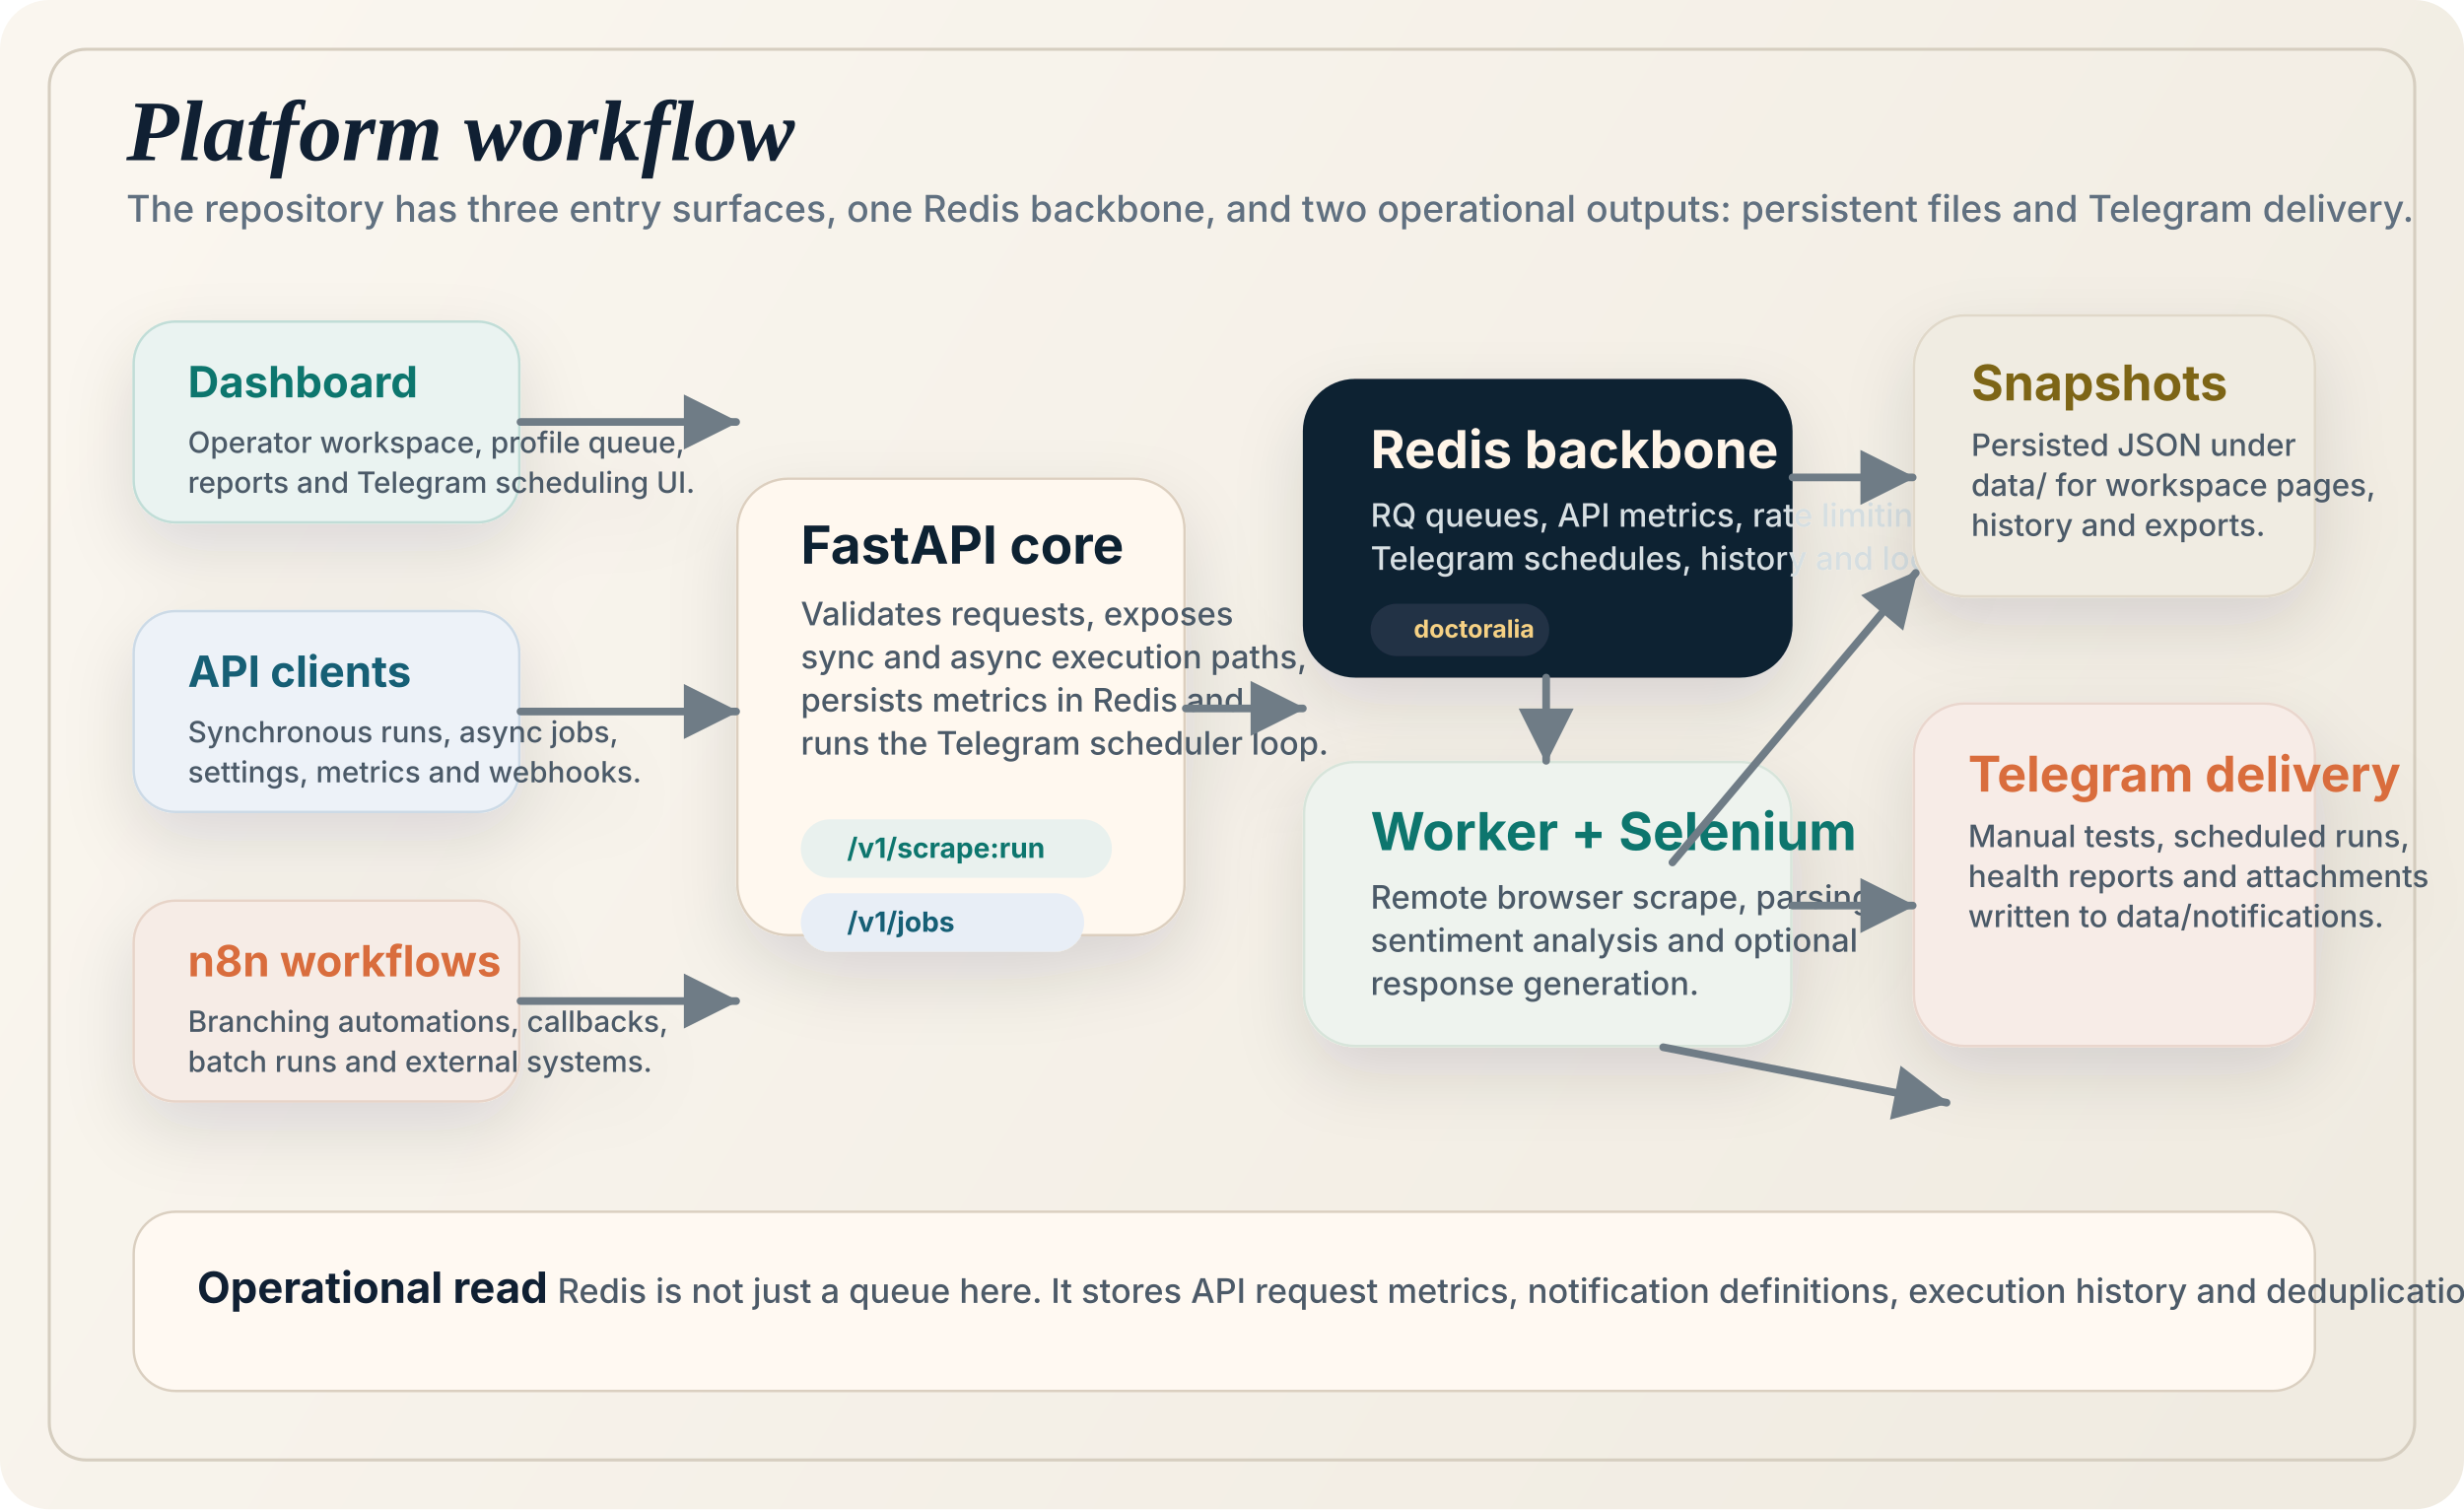
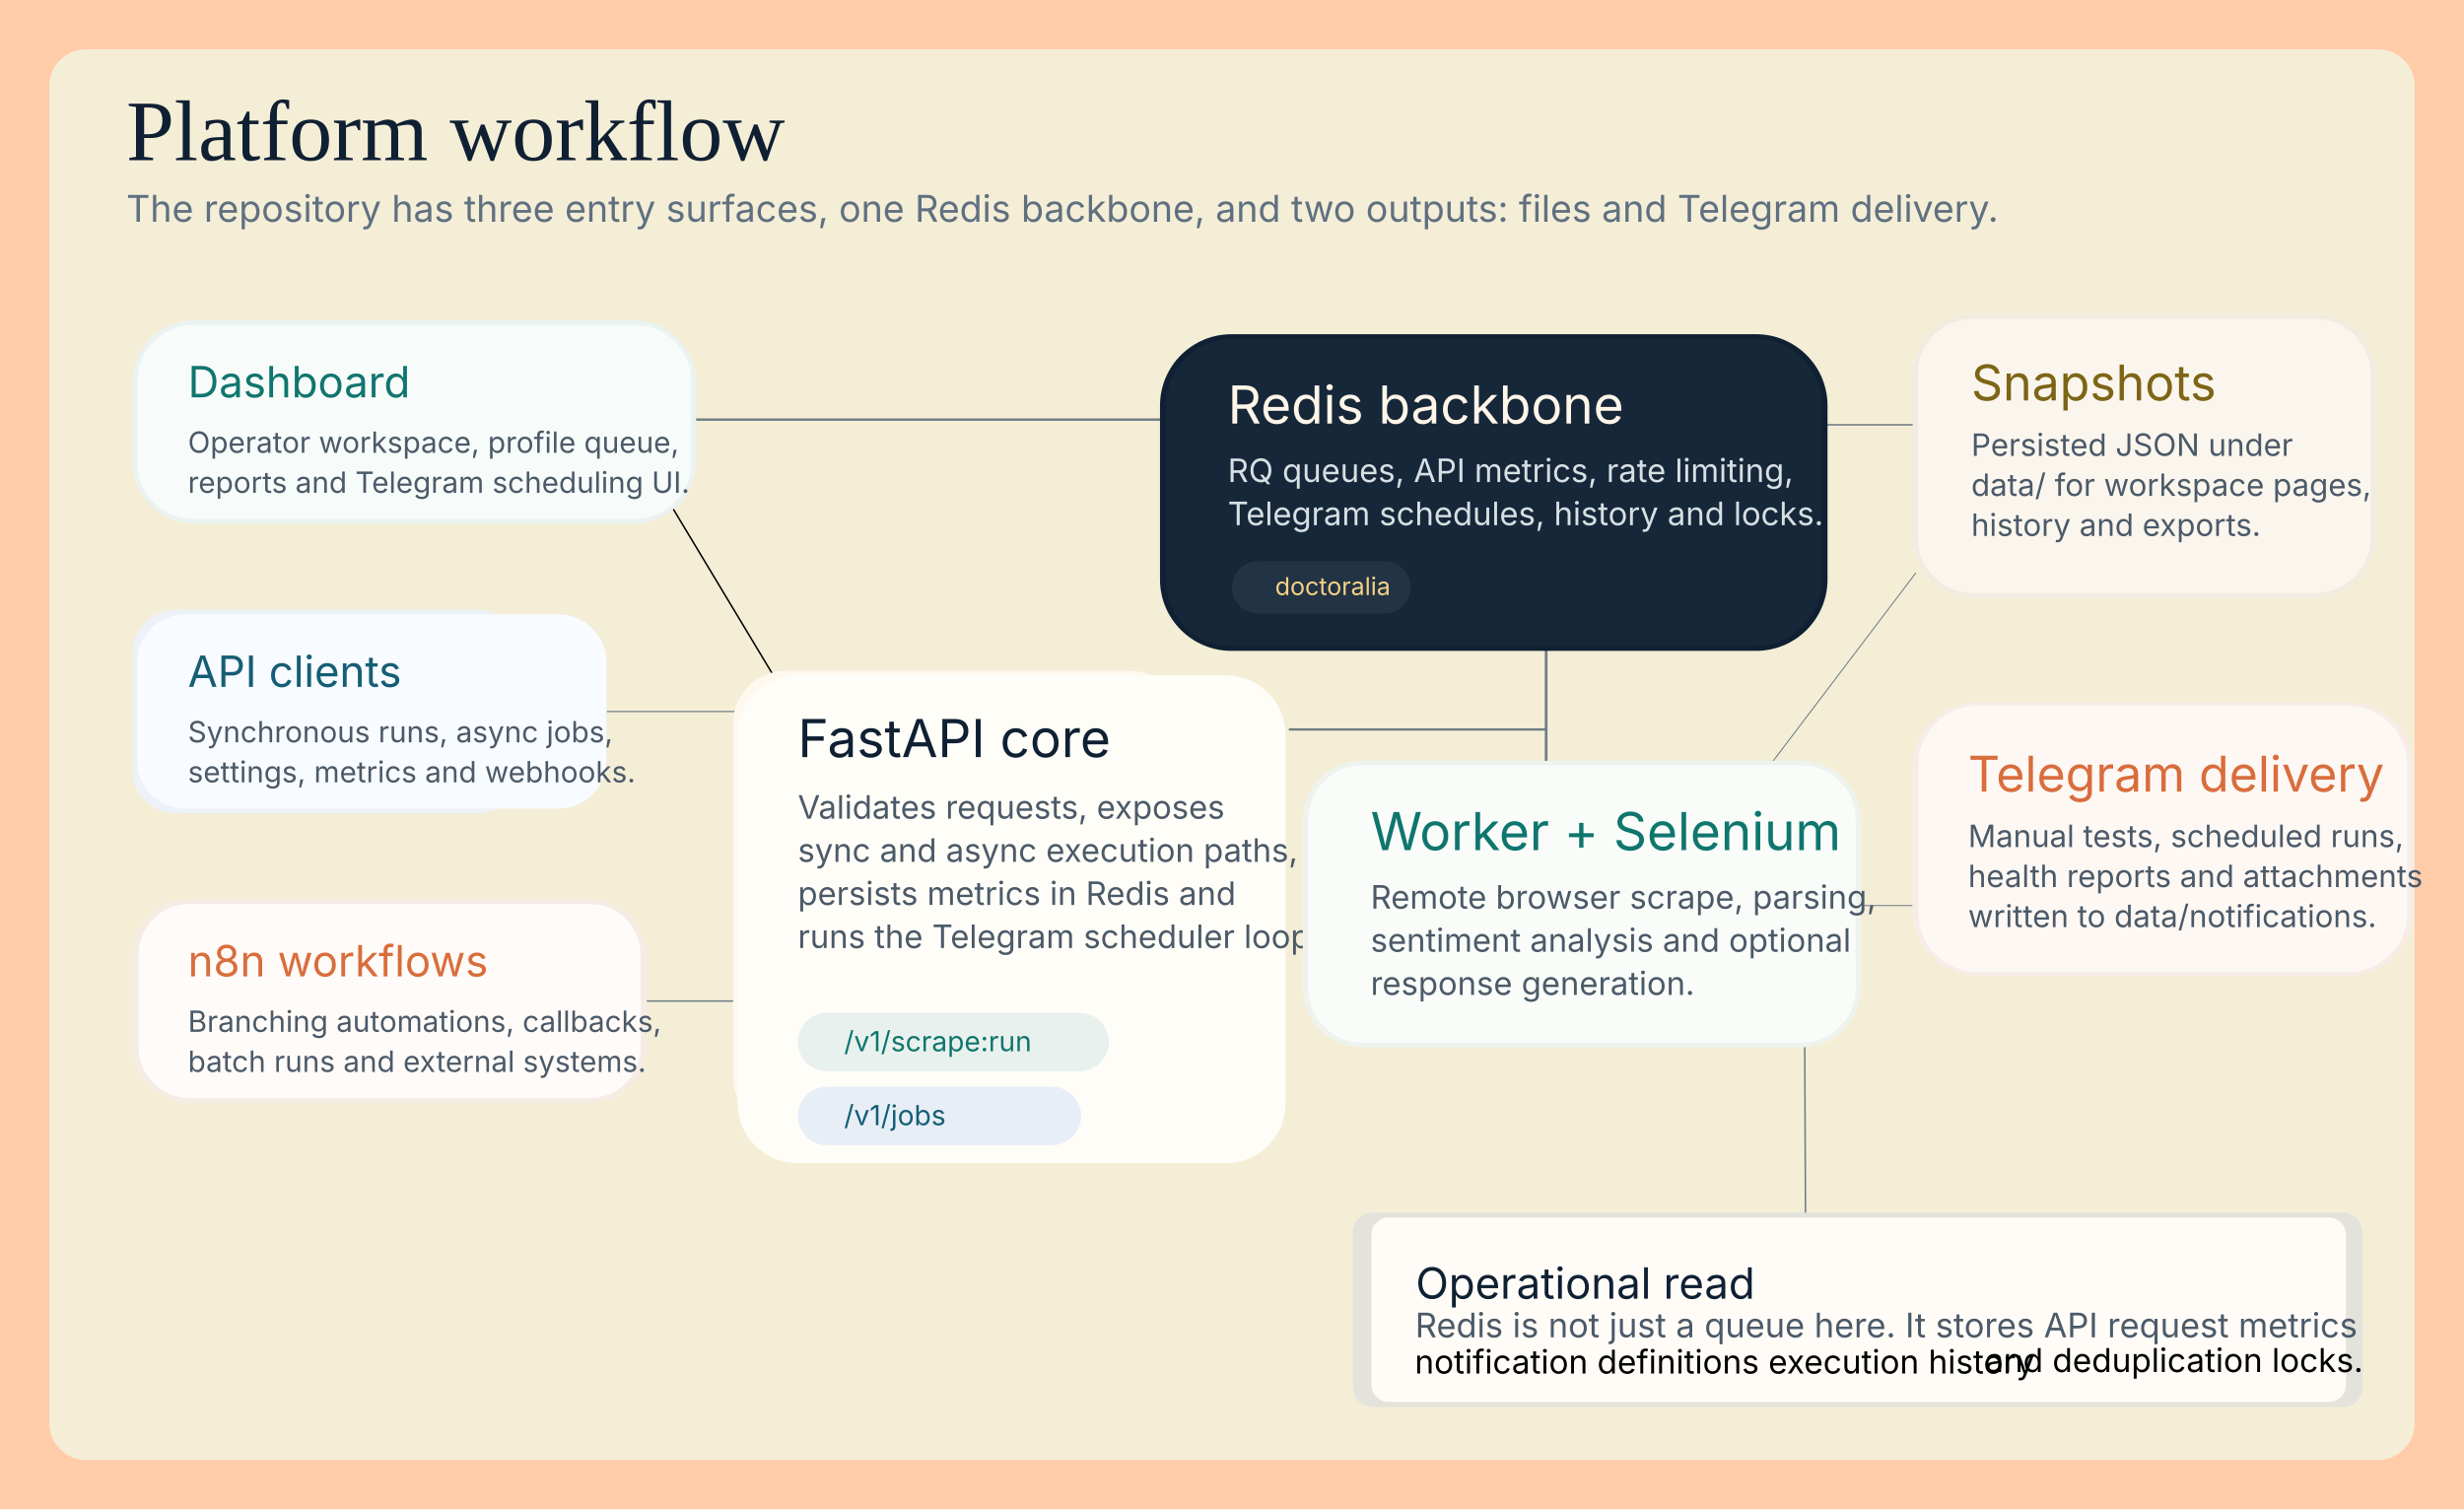
- <svg xmlns="http://www.w3.org/2000/svg" width="1600" height="980" viewBox="0 0 1600 980" fill="none" role="img" aria-labelledby="platformTitle platformDesc">
-   <defs>
-     <linearGradient id="platformBg" x1="98" y1="82" x2="1490" y2="922" gradientUnits="userSpaceOnUse">
-       <stop stop-color="#FAF6EF" />
-       <stop offset="1" stop-color="#F0EBE1" />
-     </linearGradient>
-     <filter id="platformShadow" x="0" y="0" width="1600" height="980" filterUnits="userSpaceOnUse" color-interpolation-filters="sRGB">
-       <feDropShadow dx="0" dy="18" stdDeviation="22" flood-color="#102033" flood-opacity="0.12" />
-     </filter>
-     <marker id="platformArrow" viewBox="0 0 14 14" refX="11.5" refY="7" markerWidth="10" markerHeight="10" orient="auto-start-reverse">
-       <path d="M2 2L12 7L2 12V2Z" fill="#6F7C86" />
-     </marker>
-   </defs>
-   <rect width="1600" height="980" rx="32" fill="url(#platformBg)" />
-   <rect x="32" y="32" width="1536" height="916" rx="24" stroke="#D6CEC0" stroke-width="2" />
-   <text x="82" y="104" fill="#102033" font-family="Georgia, 'Times New Roman', serif" font-size="56" font-style="italic" font-weight="700">Platform workflow</text>
-   <text x="82" y="144" fill="#607080" font-family="system-ui, -apple-system, BlinkMacSystemFont, 'Segoe UI', sans-serif" font-size="24" font-weight="500">The repository has three entry surfaces, one Redis backbone, and two operational outputs: persistent files and Telegram delivery.</text>
-   <g filter="url(#platformShadow)">
-     <rect x="86" y="208" width="252" height="132" rx="28" fill="#EAF3F1" />
-     <rect x="86.8" y="208.8" width="250.4" height="130.4" rx="27.2" stroke="#C1DDD7" stroke-width="1.6" />
-     <text x="122" y="258" fill="#0F766E" font-family="system-ui, -apple-system, BlinkMacSystemFont, 'Segoe UI', sans-serif" font-size="28" font-weight="700">Dashboard</text>
-     <text x="122" y="294" fill="#4C5A68" font-family="system-ui, -apple-system, BlinkMacSystemFont, 'Segoe UI', sans-serif" font-size="19" font-weight="500">Operator workspace, profile queue,</text>
-     <text x="122" y="320" fill="#4C5A68" font-family="system-ui, -apple-system, BlinkMacSystemFont, 'Segoe UI', sans-serif" font-size="19" font-weight="500">reports and Telegram scheduling UI.</text>
-     <rect x="86" y="396" width="252" height="132" rx="28" fill="#EDF2F8" />
-     <rect x="86.8" y="396.8" width="250.4" height="130.4" rx="27.2" stroke="#CCDAE6" stroke-width="1.6" />
-     <text x="122" y="446" fill="#155E75" font-family="system-ui, -apple-system, BlinkMacSystemFont, 'Segoe UI', sans-serif" font-size="28" font-weight="700">API clients</text>
-     <text x="122" y="482" fill="#4C5A68" font-family="system-ui, -apple-system, BlinkMacSystemFont, 'Segoe UI', sans-serif" font-size="19" font-weight="500">Synchronous runs, async jobs,</text>
-     <text x="122" y="508" fill="#4C5A68" font-family="system-ui, -apple-system, BlinkMacSystemFont, 'Segoe UI', sans-serif" font-size="19" font-weight="500">settings, metrics and webhooks.</text>
-     <rect x="86" y="584" width="252" height="132" rx="28" fill="#F6ECE6" />
-     <rect x="86.8" y="584.8" width="250.4" height="130.4" rx="27.2" stroke="#E7D4C8" stroke-width="1.6" />
-     <text x="122" y="634" fill="#D96D3C" font-family="system-ui, -apple-system, BlinkMacSystemFont, 'Segoe UI', sans-serif" font-size="28" font-weight="700">n8n workflows</text>
-     <text x="122" y="670" fill="#4C5A68" font-family="system-ui, -apple-system, BlinkMacSystemFont, 'Segoe UI', sans-serif" font-size="19" font-weight="500">Branching automations, callbacks,</text>
-     <text x="122" y="696" fill="#4C5A68" font-family="system-ui, -apple-system, BlinkMacSystemFont, 'Segoe UI', sans-serif" font-size="19" font-weight="500">batch runs and external systems.</text>
+ <svg xmlns="http://www.w3.org/2000/svg" width="1600" height="980" viewBox="0 0 1600 980" role="img" aria-label="Doctoralia Scrapper platform workflow" version="1.1" id="svg45">
+   <defs id="defs45" />
+   <g id="g54">
+     <rect width="1600" height="980" fill="#F5EFE5" id="rect1" style="fill:#ffccaa" />
+     <rect x="32" y="32" width="1536" height="916" rx="24" fill="#FBF7F0" id="rect2" style="fill:#f4eed7" />
+     <text x="82" y="104" fill="#102033" font-family="Georgia, Times New Roman, serif" font-size="56" id="text2">Platform workflow</text>
+     <text x="82" y="144" fill="#607080" font-family="system-ui, -apple-system, BlinkMacSystemFont, Segoe UI, sans-serif" font-size="24" id="text3">The repository has three entry surfaces, one Redis backbone, and two outputs: files and Telegram delivery.</text>
  </g>
-   <g filter="url(#platformShadow)">
-     <rect x="478" y="310" width="292" height="298" rx="34" fill="#FFF8EF" />
-     <rect x="478.8" y="310.8" width="290.4" height="296.4" rx="33.2" stroke="#DCCFBF" stroke-width="1.6" />
-     <text x="520" y="366" fill="#102033" font-family="system-ui, -apple-system, BlinkMacSystemFont, 'Segoe UI', sans-serif" font-size="34" font-weight="700">FastAPI core</text>
-     <text x="520" y="406" fill="#4C5A68" font-family="system-ui, -apple-system, BlinkMacSystemFont, 'Segoe UI', sans-serif" font-size="21" font-weight="500">Validates requests, exposes</text>
-     <text x="520" y="434" fill="#4C5A68" font-family="system-ui, -apple-system, BlinkMacSystemFont, 'Segoe UI', sans-serif" font-size="21" font-weight="500">sync and async execution paths,</text>
-     <text x="520" y="462" fill="#4C5A68" font-family="system-ui, -apple-system, BlinkMacSystemFont, 'Segoe UI', sans-serif" font-size="21" font-weight="500">persists metrics in Redis and</text>
-     <text x="520" y="490" fill="#4C5A68" font-family="system-ui, -apple-system, BlinkMacSystemFont, 'Segoe UI', sans-serif" font-size="21" font-weight="500">runs the Telegram scheduler loop.</text>
-     <rect x="520" y="532" width="202" height="38" rx="19" fill="#E9F1EE" />
-     <text x="550" y="557" fill="#0F766E" font-family="system-ui, -apple-system, BlinkMacSystemFont, 'Segoe UI', sans-serif" font-size="18" font-weight="700">/v1/scrape:run</text>
-     <rect x="520" y="580" width="184" height="38" rx="19" fill="#E8EEF6" />
-     <text x="550" y="605" fill="#155E75" font-family="system-ui, -apple-system, BlinkMacSystemFont, 'Segoe UI', sans-serif" font-size="18" font-weight="700">/v1/jobs</text>
+   <g id="g55">
+     <line x1="429.455" y1="272.45" x2="762.392" y2="272.45" stroke="#6f7c86" id="line35" style="stroke-width:1.542" />
+     <line x1="394.022" y1="462" x2="478" y2="462" stroke="#6f7c86" id="line36" style="stroke-width:0.774" />
+     <line x1="338" y1="650" x2="478" y2="650" stroke="#6F7C86" id="line37" />
+     <line x1="836.953" y1="473.664" x2="1004.501" y2="473.664" stroke="#6f7c86" id="line38" style="stroke-width:1.485" />
+     <line x1="1004" y1="383.267" x2="1004" y2="548" stroke="#6f7c86" id="line39" style="stroke-width:1.747" />
+     <line x1="1173.565" y1="275.84" x2="1251.565" y2="275.84" stroke="#6f7c86" id="line40" />
+     <line x1="1210.377" y1="588" x2="1242" y2="588" stroke="#6f7c86" id="line41" style="stroke-width:0.637" />
+     <line x1="1171.591" y1="604.257" x2="1172.409" y2="791.743" stroke="#6f7c86" id="line42" />
+     <line x1="1143.843" y1="504.069" x2="1244.128" y2="371.892" stroke="#6f7c86" id="line43" style="stroke-width:0.668" />
+     <path style="display:inline;fill:none;fill-rule:evenodd;stroke:#000000;stroke-width:1px;stroke-linecap:butt;stroke-linejoin:miter;stroke-opacity:1" d="M 429.046,317.002 530.159,485.068" id="path58" />
  </g>
-   <g filter="url(#platformShadow)">
-     <rect x="846" y="246" width="318" height="194" rx="34" fill="#102033" />
-     <text x="890" y="304" fill="#FFF5E8" font-family="system-ui, -apple-system, BlinkMacSystemFont, 'Segoe UI', sans-serif" font-size="34" font-weight="700">Redis backbone</text>
-     <text x="890" y="342" fill="#D6DFE2" font-family="system-ui, -apple-system, BlinkMacSystemFont, 'Segoe UI', sans-serif" font-size="21" font-weight="500">RQ queues, API metrics, rate limiting,</text>
-     <text x="890" y="370" fill="#D6DFE2" font-family="system-ui, -apple-system, BlinkMacSystemFont, 'Segoe UI', sans-serif" font-size="21" font-weight="500">Telegram schedules, history and locks.</text>
-     <rect x="890" y="392" width="116" height="34" rx="17" fill="#213345" />
-     <text x="918" y="414" fill="#F6D184" font-family="system-ui, -apple-system, BlinkMacSystemFont, 'Segoe UI', sans-serif" font-size="16" font-weight="700">doctoralia</text>
+   <g id="g53">
+     <rect x="86" y="208" width="366.053" height="132" rx="40.673" fill="#eaf3f1" id="rect3" style="stroke-width:1.205" />
+     <rect x="89.203" y="211" width="359.601" height="126" rx="36.545" fill="#f7fbfa" id="rect4" style="stroke-width:1.209" />
+     <text x="122" y="258" fill="#0F766E" font-family="system-ui, -apple-system, BlinkMacSystemFont, Segoe UI, sans-serif" font-size="28" id="text4">Dashboard</text>
+     <text x="122" y="294" fill="#4C5A68" font-family="system-ui, -apple-system, BlinkMacSystemFont, Segoe UI, sans-serif" font-size="19" id="text5">Operator workspace, profile queue,</text>
+     <text x="122" y="320" fill="#4C5A68" font-family="system-ui, -apple-system, BlinkMacSystemFont, Segoe UI, sans-serif" font-size="19" id="text6">reports and Telegram scheduling UI.</text>
  </g>
-   <g filter="url(#platformShadow)">
-     <rect x="846" y="494" width="318" height="186" rx="34" fill="#EEF3EE" />
-     <rect x="846.8" y="494.8" width="316.4" height="184.4" rx="33.2" stroke="#D7E4DA" stroke-width="1.6" />
-     <text x="890" y="552" fill="#0F766E" font-family="system-ui, -apple-system, BlinkMacSystemFont, 'Segoe UI', sans-serif" font-size="34" font-weight="700">Worker + Selenium</text>
-     <text x="890" y="590" fill="#4C5A68" font-family="system-ui, -apple-system, BlinkMacSystemFont, 'Segoe UI', sans-serif" font-size="21" font-weight="500">Remote browser scrape, parsing,</text>
-     <text x="890" y="618" fill="#4C5A68" font-family="system-ui, -apple-system, BlinkMacSystemFont, 'Segoe UI', sans-serif" font-size="21" font-weight="500">sentiment analysis and optional</text>
-     <text x="890" y="646" fill="#4C5A68" font-family="system-ui, -apple-system, BlinkMacSystemFont, 'Segoe UI', sans-serif" font-size="21" font-weight="500">response generation.</text>
+   <g id="g52">
+     <rect x="86" y="396" width="252" height="132" rx="28" fill="#EDF2F8" id="rect6" />
+     <rect x="89" y="399" width="304.755" height="126" rx="30.971" fill="#f8fbff" id="rect7" style="stroke-width:1.113" />
+     <text x="122" y="446" fill="#155E75" font-family="system-ui, -apple-system, BlinkMacSystemFont, Segoe UI, sans-serif" font-size="28" id="text7">API clients</text>
+     <text x="122" y="482" fill="#4C5A68" font-family="system-ui, -apple-system, BlinkMacSystemFont, Segoe UI, sans-serif" font-size="19" id="text8">Synchronous runs, async jobs,</text>
+     <text x="122" y="508" fill="#4C5A68" font-family="system-ui, -apple-system, BlinkMacSystemFont, Segoe UI, sans-serif" font-size="19" id="text9">settings, metrics and webhooks.</text>
  </g>
-   <g filter="url(#platformShadow)">
-     <rect x="1242" y="204" width="262" height="184" rx="34" fill="#F0ECE2" />
-     <rect x="1242.8" y="204.8" width="260.4" height="182.4" rx="33.2" stroke="#E0D8C9" stroke-width="1.6" />
-     <text x="1280" y="260" fill="#7D6516" font-family="system-ui, -apple-system, BlinkMacSystemFont, 'Segoe UI', sans-serif" font-size="32" font-weight="700">Snapshots</text>
-     <text x="1280" y="296" fill="#4C5A68" font-family="system-ui, -apple-system, BlinkMacSystemFont, 'Segoe UI', sans-serif" font-size="20" font-weight="500">Persisted JSON under</text>
-     <text x="1280" y="322" fill="#4C5A68" font-family="system-ui, -apple-system, BlinkMacSystemFont, 'Segoe UI', sans-serif" font-size="20" font-weight="500">data/ for workspace pages,</text>
-     <text x="1280" y="348" fill="#4C5A68" font-family="system-ui, -apple-system, BlinkMacSystemFont, 'Segoe UI', sans-serif" font-size="20" font-weight="500">history and exports.</text>
+   <g id="g51">
+     <rect x="86" y="584" width="333.983" height="132" rx="37.109" fill="#f6ece6" id="rect9" style="stroke-width:1.151" />
+     <rect x="89.976" y="587" width="326.031" height="126" rx="33.133" fill="#fffbf8" id="rect10" style="stroke-width:1.151" />
+     <text x="122" y="634" fill="#D96D3C" font-family="system-ui, -apple-system, BlinkMacSystemFont, Segoe UI, sans-serif" font-size="28" id="text10">n8n workflows</text>
+     <text x="122" y="670" fill="#4C5A68" font-family="system-ui, -apple-system, BlinkMacSystemFont, Segoe UI, sans-serif" font-size="19" id="text11">Branching automations, callbacks,</text>
+     <text x="122" y="696" fill="#4C5A68" font-family="system-ui, -apple-system, BlinkMacSystemFont, Segoe UI, sans-serif" font-size="19" id="text12">batch runs and external systems.</text>
  </g>
-   <g filter="url(#platformShadow)">
-     <rect x="1242" y="456" width="262" height="224" rx="34" fill="#F7ECE7" />
-     <rect x="1242.8" y="456.8" width="260.4" height="222.4" rx="33.2" stroke="#E9D6CD" stroke-width="1.6" />
-     <text x="1278" y="514" fill="#D96D3C" font-family="system-ui, -apple-system, BlinkMacSystemFont, 'Segoe UI', sans-serif" font-size="32" font-weight="700">Telegram delivery</text>
-     <text x="1278" y="550" fill="#4C5A68" font-family="system-ui, -apple-system, BlinkMacSystemFont, 'Segoe UI', sans-serif" font-size="20" font-weight="500">Manual tests, scheduled runs,</text>
-     <text x="1278" y="576" fill="#4C5A68" font-family="system-ui, -apple-system, BlinkMacSystemFont, 'Segoe UI', sans-serif" font-size="20" font-weight="500">health reports and attachments</text>
-     <text x="1278" y="602" fill="#4C5A68" font-family="system-ui, -apple-system, BlinkMacSystemFont, 'Segoe UI', sans-serif" font-size="20" font-weight="500">written to data/notifications.</text>
+   <g id="g50" transform="translate(-1.932368,125.6039)">
+     <rect x="478" y="310" width="292" height="298" rx="34" fill="#fff8ef" id="rect12" />
+     <rect x="481" y="313" width="355.686" height="316.595" rx="38.553" fill="#fffdf8" id="rect13" style="stroke-width:1.161" />
+     <text x="520" y="366" fill="#102033" font-family="system-ui, '-apple-system', BlinkMacSystemFont, 'Segoe UI', sans-serif" font-size="34px" id="text13">FastAPI core</text>
+     <text x="520" y="406" fill="#4c5a68" font-family="system-ui, '-apple-system', BlinkMacSystemFont, 'Segoe UI', sans-serif" font-size="21px" id="text14">Validates requests, exposes</text>
+     <text x="520" y="434" fill="#4c5a68" font-family="system-ui, '-apple-system', BlinkMacSystemFont, 'Segoe UI', sans-serif" font-size="21px" id="text15">sync and async execution paths,</text>
+     <text x="520" y="462" fill="#4c5a68" font-family="system-ui, '-apple-system', BlinkMacSystemFont, 'Segoe UI', sans-serif" font-size="21px" id="text16">persists metrics in Redis and</text>
+     <text x="520" y="490" fill="#4c5a68" font-family="system-ui, '-apple-system', BlinkMacSystemFont, 'Segoe UI', sans-serif" font-size="21px" id="text17">runs the Telegram scheduler loop.</text>
+     <rect x="520" y="532" width="202" height="38" rx="19" fill="#e9f1ee" id="rect17" />
+     <text x="550" y="557" fill="#0f766e" font-family="system-ui, '-apple-system', BlinkMacSystemFont, 'Segoe UI', sans-serif" font-size="18px" id="text18">/v1/scrape:run</text>
+     <rect x="520" y="580" width="184" height="38" rx="19" fill="#e8eef6" id="rect18" />
+     <text x="550" y="605" fill="#155e75" font-family="system-ui, '-apple-system', BlinkMacSystemFont, 'Segoe UI', sans-serif" font-size="18px" id="text19">/v1/jobs</text>
  </g>
-   <path d="M338 274H478" stroke="#6F7C86" stroke-width="5" stroke-linecap="round" marker-end="url(#platformArrow)" />
-   <path d="M338 462H478" stroke="#6F7C86" stroke-width="5" stroke-linecap="round" marker-end="url(#platformArrow)" />
-   <path d="M338 650H478" stroke="#6F7C86" stroke-width="5" stroke-linecap="round" marker-end="url(#platformArrow)" />
-   <path d="M770 460H846" stroke="#6F7C86" stroke-width="5" stroke-linecap="round" marker-end="url(#platformArrow)" />
-   <path d="M1004 440V494" stroke="#6F7C86" stroke-width="5" stroke-linecap="round" marker-end="url(#platformArrow)" />
-   <path d="M1164 310H1242" stroke="#6F7C86" stroke-width="5" stroke-linecap="round" marker-end="url(#platformArrow)" />
-   <path d="M1164 588H1242" stroke="#6F7C86" stroke-width="5" stroke-linecap="round" marker-end="url(#platformArrow)" />
-   <path d="M1080 680L1264 716" stroke="#6F7C86" stroke-width="5" stroke-linecap="round" marker-end="url(#platformArrow)" />
-   <path d="M1086 560L1244 372" stroke="#6F7C86" stroke-width="5" stroke-linecap="round" marker-end="url(#platformArrow)" />
-   <g>
-     <rect x="86" y="786" width="1418" height="118" rx="28" fill="#FFF9F2" />
-     <rect x="86.8" y="786.8" width="1416.4" height="116.4" rx="27.2" stroke="#DACFC0" stroke-width="1.6" />
-     <text x="128" y="846" fill="#102033" font-family="system-ui, -apple-system, BlinkMacSystemFont, 'Segoe UI', sans-serif" font-size="28" font-weight="700">Operational read</text>
-     <text x="362" y="846" fill="#4C5A68" font-family="system-ui, -apple-system, BlinkMacSystemFont, 'Segoe UI', sans-serif" font-size="22" font-weight="500">Redis is not just a queue here. It stores API request metrics, notification definitions, execution history and deduplication locks.</text>
+   <g id="g49" transform="translate(-92.75362,-28.98551)">
+     <rect x="846" y="246" width="433.46" height="205.614" rx="46.345" fill="#102033" id="rect19" style="stroke-width:1.202" />
+     <rect x="850.089" y="249.18" width="425.281" height="199.255" rx="42.256" fill="#16273a" id="rect20" style="stroke-width:1.202" />
+     <text x="890" y="304" fill="#fff5e8" font-family="system-ui, '-apple-system', BlinkMacSystemFont, 'Segoe UI', sans-serif" font-size="34px" id="text20">Redis backbone</text>
+     <text x="890" y="342" fill="#d6dfe2" font-family="system-ui, '-apple-system', BlinkMacSystemFont, 'Segoe UI', sans-serif" font-size="21px" id="text21">RQ queues, API metrics, rate limiting,</text>
+     <text x="890" y="370" fill="#d6dfe2" font-family="system-ui, '-apple-system', BlinkMacSystemFont, 'Segoe UI', sans-serif" font-size="21px" id="text22">Telegram schedules, history and locks.</text>
+     <rect x="892.733" y="393.366" width="116" height="34" rx="17" fill="#213345" id="rect22" />
+     <text x="920.733" y="415.366" fill="#f6d184" font-family="system-ui, '-apple-system', BlinkMacSystemFont, 'Segoe UI', sans-serif" font-size="16px" id="text23">doctoralia</text>
+   </g>
+   <g id="g48">
+     <rect x="846" y="494" width="362.444" height="186" rx="38.752" fill="#eef3ee" id="rect23" style="stroke-width:1.068" />
+     <rect x="849.419" y="497" width="355.606" height="180" rx="35.333" fill="#f9fcf9" id="rect24" style="stroke-width:1.068" />
+     <text x="890" y="552" fill="#0F766E" font-family="system-ui, -apple-system, BlinkMacSystemFont, Segoe UI, sans-serif" font-size="34" id="text24">Worker + Selenium</text>
+     <text x="890" y="590" fill="#4C5A68" font-family="system-ui, -apple-system, BlinkMacSystemFont, Segoe UI, sans-serif" font-size="21" id="text25">Remote browser scrape, parsing,</text>
+     <text x="890" y="618" fill="#4C5A68" font-family="system-ui, -apple-system, BlinkMacSystemFont, Segoe UI, sans-serif" font-size="21" id="text26">sentiment analysis and optional</text>
+     <text x="890" y="646" fill="#4C5A68" font-family="system-ui, -apple-system, BlinkMacSystemFont, Segoe UI, sans-serif" font-size="21" id="text27">response generation.</text>
+   </g>
+   <g id="g47">
+     <rect x="1242" y="204" width="300.647" height="184" rx="39.015" fill="#f0ece2" id="rect27" style="stroke-width:1.071" />
+     <rect x="1245.443" y="207" width="293.762" height="178" rx="35.573" fill="#faf6ee" id="rect28" style="stroke-width:1.071" />
+     <text x="1280" y="260" fill="#7D6516" font-family="system-ui, -apple-system, BlinkMacSystemFont, Segoe UI, sans-serif" font-size="32" id="text28">Snapshots</text>
+     <text x="1280" y="296" fill="#4C5A68" font-family="system-ui, -apple-system, BlinkMacSystemFont, Segoe UI, sans-serif" font-size="20" id="text29">Persisted JSON under</text>
+     <text x="1280" y="322" fill="#4C5A68" font-family="system-ui, -apple-system, BlinkMacSystemFont, Segoe UI, sans-serif" font-size="20" id="text30">data/ for workspace pages,</text>
+     <text x="1280" y="348" fill="#4C5A68" font-family="system-ui, -apple-system, BlinkMacSystemFont, Segoe UI, sans-serif" font-size="20" id="text31">history and exports.</text>
+   </g>
+   <g id="g46">
+     <rect x="1242" y="456" width="324.854" height="177.543" rx="42.157" fill="#f7ece7" id="rect31" style="stroke-width:0.991" />
+     <rect x="1245.72" y="458.378" width="317.415" height="172.787" rx="38.437" fill="#fef8f4" id="rect32" style="stroke-width:0.991" />
+     <text x="1278" y="514" fill="#D96D3C" font-family="system-ui, -apple-system, BlinkMacSystemFont, Segoe UI, sans-serif" font-size="32" id="text32">Telegram delivery</text>
+     <text x="1278" y="550" fill="#4C5A68" font-family="system-ui, -apple-system, BlinkMacSystemFont, Segoe UI, sans-serif" font-size="20" id="text33">Manual tests, scheduled runs,</text>
+     <text x="1278" y="576" fill="#4C5A68" font-family="system-ui, -apple-system, BlinkMacSystemFont, Segoe UI, sans-serif" font-size="20" id="text34">health reports and attachments</text>
+     <text x="1278" y="602" fill="#4C5A68" font-family="system-ui, -apple-system, BlinkMacSystemFont, Segoe UI, sans-serif" font-size="20" id="text35">written to data/notifications.</text>
+   </g>
+   <g id="g45" transform="translate(-42.35809,91.54812)">
+     <rect x="920.864" y="695.818" width="655.554" height="126.198" rx="12.945" fill="#fff9f2" id="rect43" style="fill:#e3e2db;stroke-width:0.703" />
+     <rect x="932.911" y="699.027" width="632.828" height="119.781" rx="11.204" fill="#fffcf8" id="rect44" style="stroke-width:0.692" />
+     <text x="961.643" y="751.719" fill="#102033" font-family="system-ui, '-apple-system', BlinkMacSystemFont, 'Segoe UI', sans-serif" font-size="28px" id="text44" style="font-size:28px;font-family:system-ui, '-apple-system', BlinkMacSystemFont, 'Segoe UI', sans-serif;fill:#102033">
+       <tspan style="font-style:normal;font-variant:normal;font-weight:normal;font-stretch:normal;font-size:28px;font-family:system-ui, '-apple-system', BlinkMacSystemFont, 'Segoe UI', sans-serif;-inkscape-font-specification:'system-ui, -apple-system, BlinkMacSystemFont, Segoe UI, sans-serif, @opsz=32';font-variant-ligatures:normal;font-variant-caps:normal;font-variant-numeric:normal;font-variant-east-asian:normal;font-variation-settings:'opsz' 32" id="tspan65">Operational read</tspan>
+     </text>
+     <text x="961.283" y="776.821" fill="#4c5a68" font-family="system-ui, '-apple-system', BlinkMacSystemFont, 'Segoe UI', sans-serif" font-size="22px" id="text45" style="font-size:22px;font-family:system-ui, '-apple-system', BlinkMacSystemFont, 'Segoe UI', sans-serif;fill:#4c5a68">
+       <tspan style="font-style:normal;font-variant:normal;font-weight:normal;font-stretch:normal;font-size:22px;font-family:system-ui, '-apple-system', BlinkMacSystemFont, 'Segoe UI', sans-serif;-inkscape-font-specification:'system-ui, -apple-system, BlinkMacSystemFont, Segoe UI, sans-serif, @opsz=32';font-variant-ligatures:normal;font-variant-caps:normal;font-variant-numeric:normal;font-variant-east-asian:normal;font-variation-settings:'opsz' 32" id="tspan64">Redis is not just a queue here. It stores API request metrics</tspan>
+     </text>
+     <text xml:space="preserve" style="font-size:21.333px;font-family:'Adwaita Mono';-inkscape-font-specification:'Adwaita Mono';writing-mode:lr-tb;direction:ltr;fill:#ffccaa" x="1331.458" y="799.338" id="text60">
+       <tspan id="tspan60" x="1331.458" y="799.338" style="font-style:normal;font-variant:normal;font-weight:normal;font-stretch:normal;font-size:21.333px;font-family:system-ui, '-apple-system', BlinkMacSystemFont, 'Segoe UI', sans-serif;-inkscape-font-specification:'system-ui, -apple-system, BlinkMacSystemFont, Segoe UI, sans-serif, Normal';font-variant-ligatures:normal;font-variant-caps:normal;font-variant-numeric:normal;font-variant-east-asian:normal;fill:#000000">and deduplication locks.</tspan>
+     </text>
+     <text xml:space="preserve" style="font-size:21.333px;font-family:'Adwaita Mono';-inkscape-font-specification:'Adwaita Mono';writing-mode:lr-tb;direction:ltr;fill:#000000" x="960.996" y="800.329" id="text61">
+       <tspan id="tspan61" x="960.996" y="800.329" style="font-style:normal;font-variant:normal;font-weight:normal;font-stretch:normal;font-size:21.333px;font-family:system-ui, '-apple-system', BlinkMacSystemFont, 'Segoe UI', sans-serif;-inkscape-font-specification:'system-ui, -apple-system, BlinkMacSystemFont, Segoe UI, sans-serif, Normal';font-variant-ligatures:normal;font-variant-caps:normal;font-variant-numeric:normal;font-variant-east-asian:normal">notification definitions execution history</tspan>
+     </text>
  </g>
</svg>
